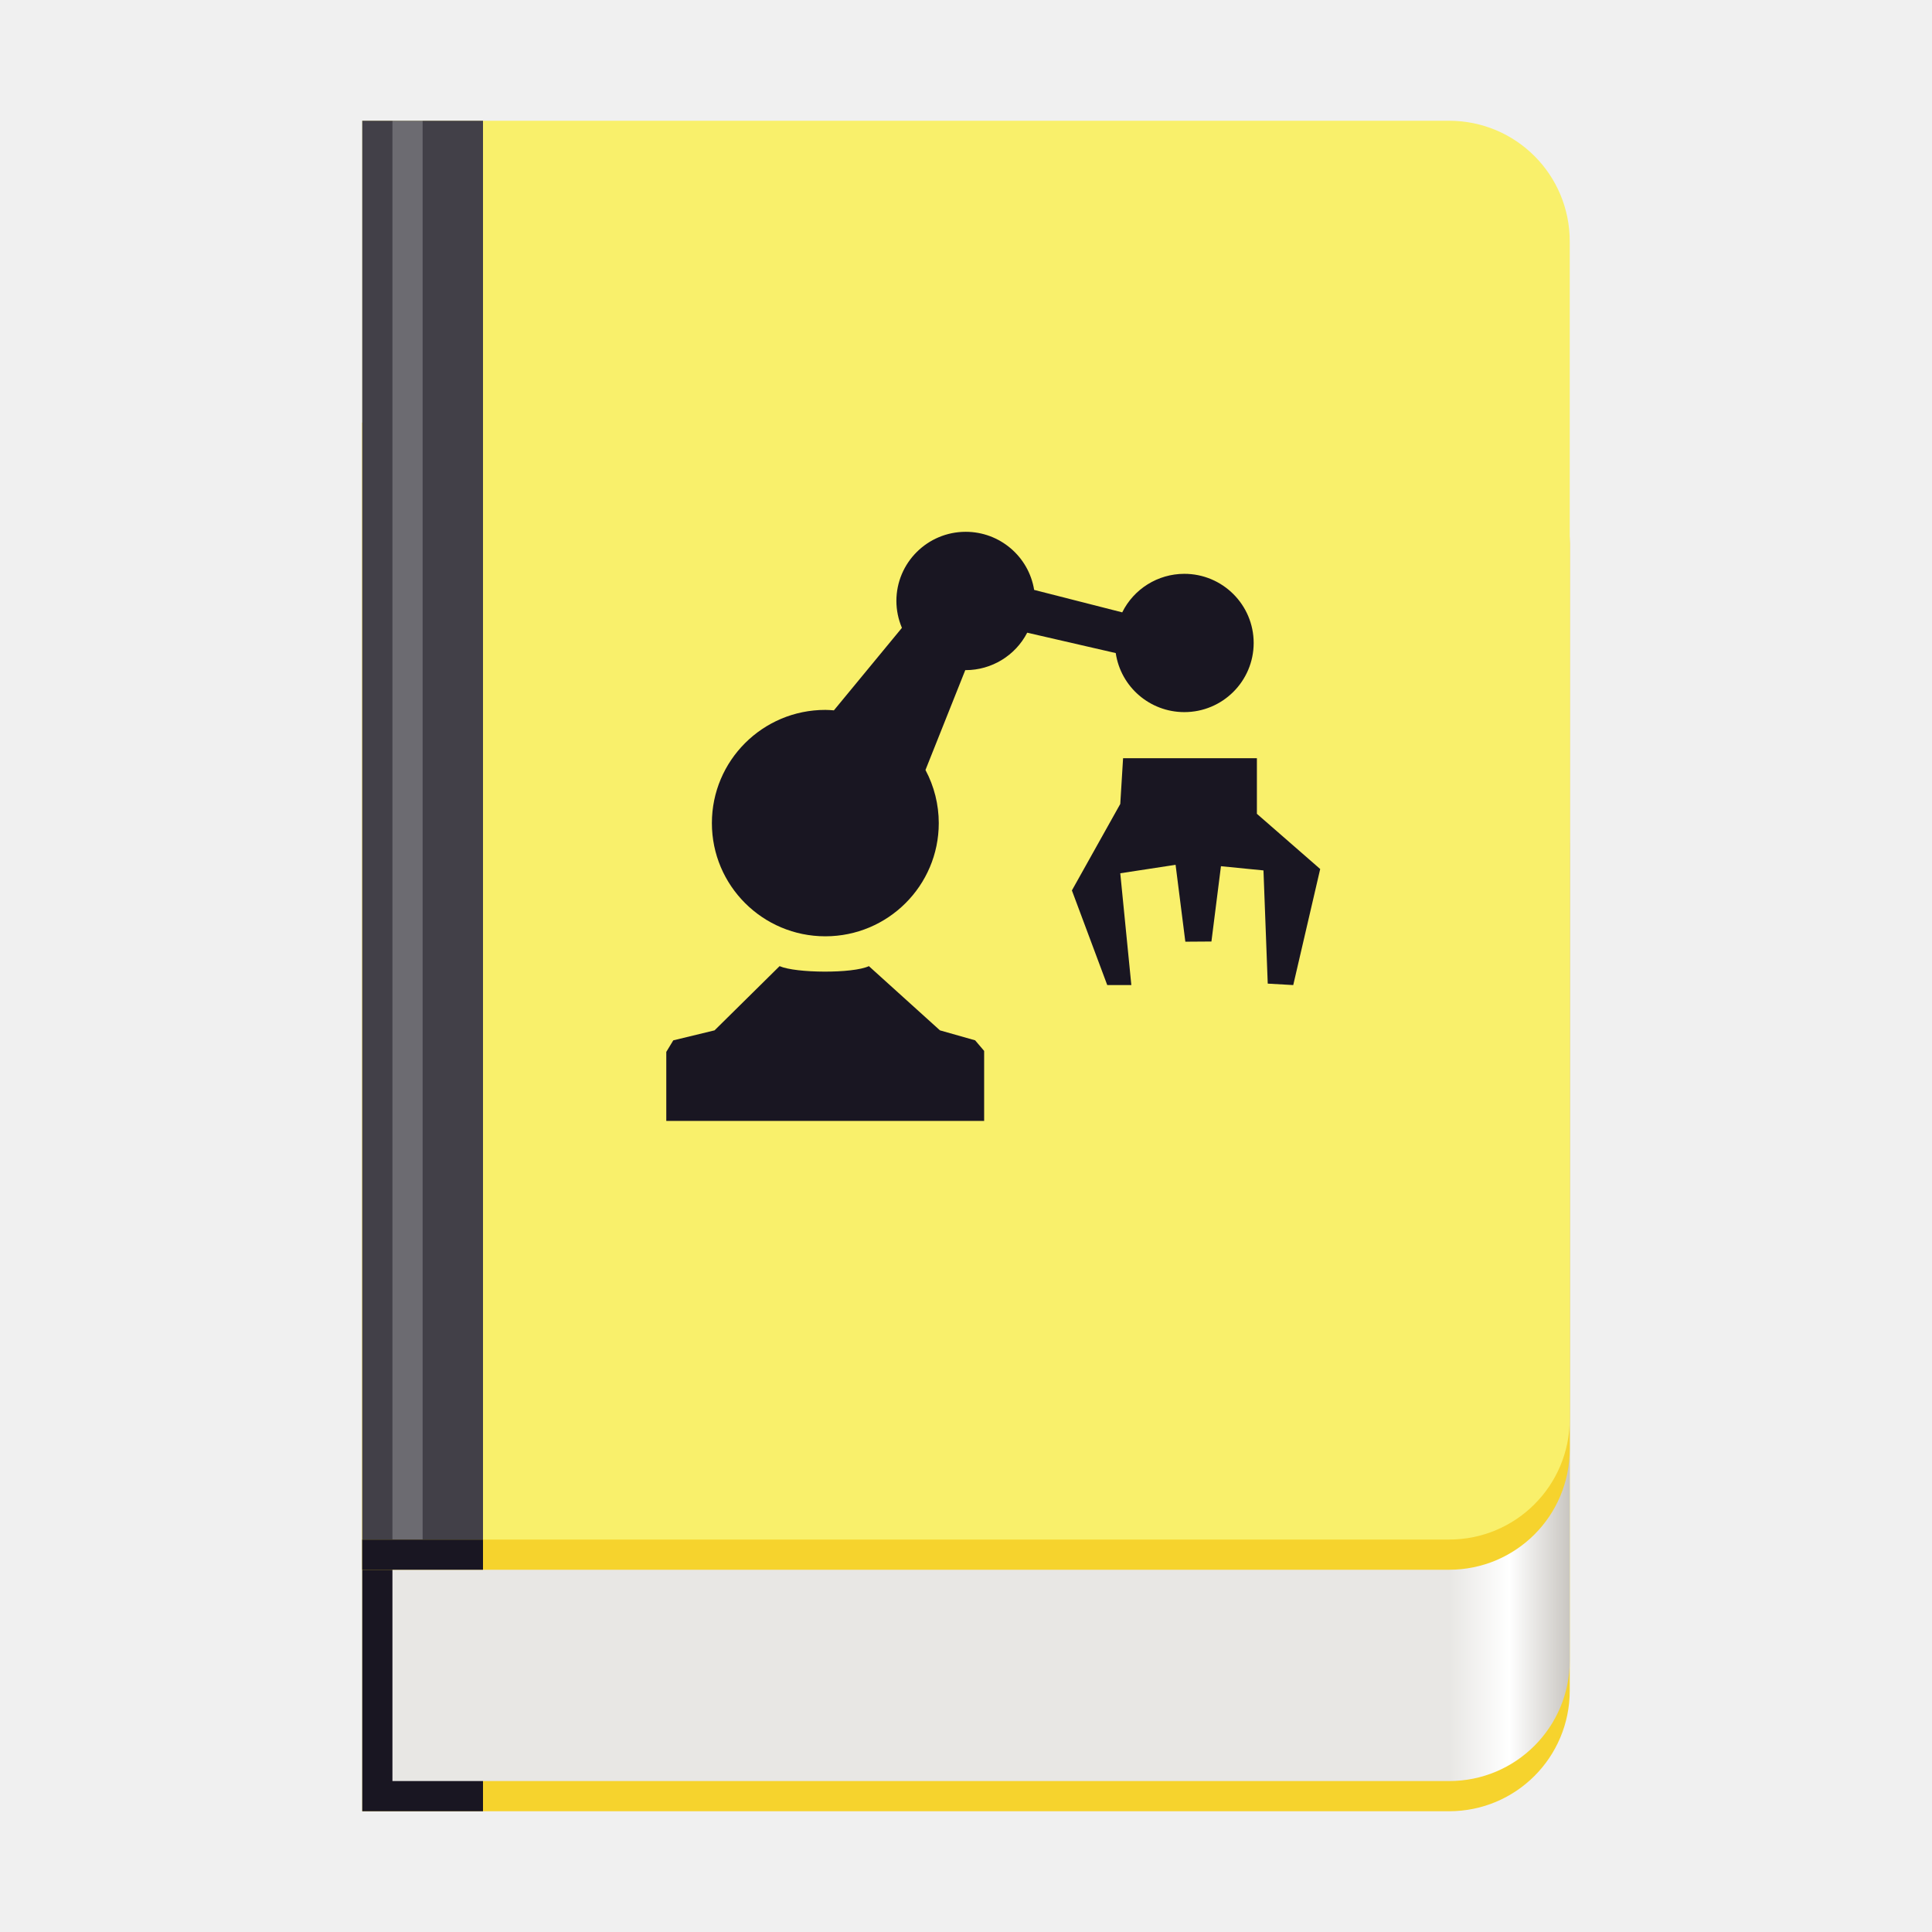
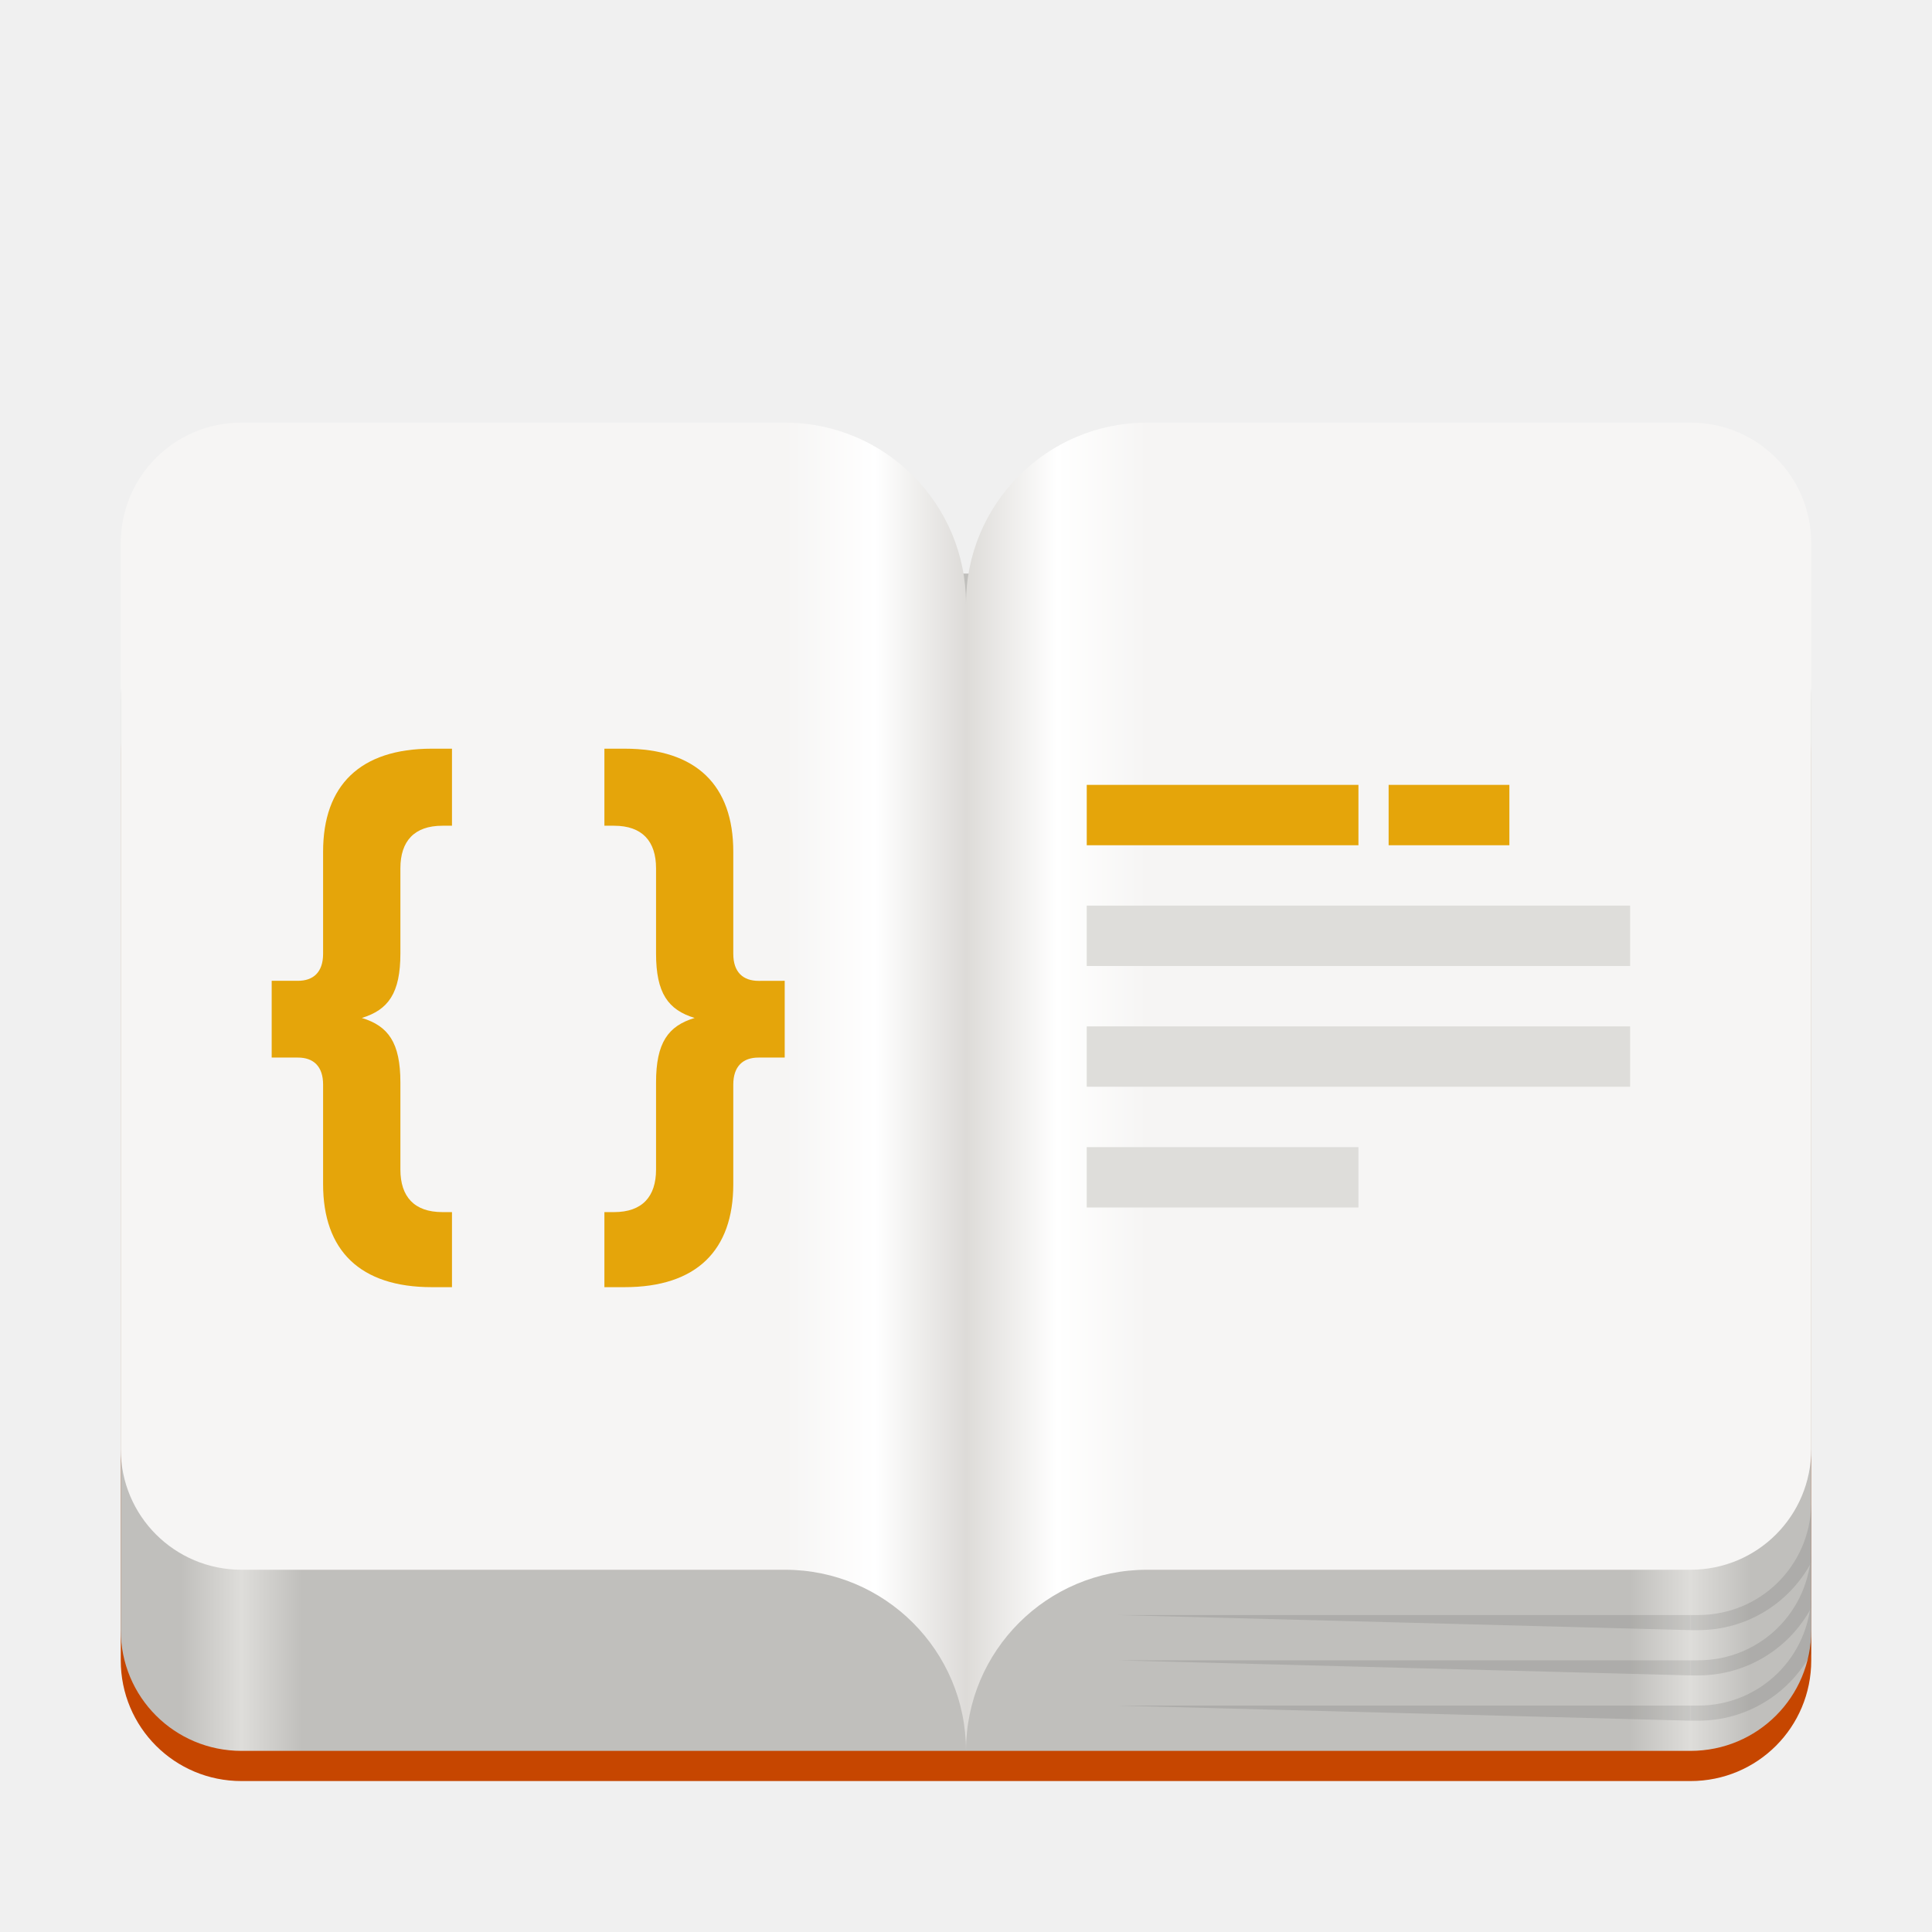
- <svg xmlns="http://www.w3.org/2000/svg" xmlns:xlink="http://www.w3.org/1999/xlink" viewBox="0 0 128 128" style="display:inline;enable-background:new" version="1.0" id="svg11300" height="128" width="128">
-   <defs id="defs3">
-     <linearGradient id="linearGradient1879">
-       <stop style="stop-color:#e8e7e4;stop-opacity:1" offset="0" id="stop1873" />
-       <stop id="stop1875" offset="0.5" style="stop-color:#ffffff;stop-opacity:1" />
-       <stop style="stop-color:#c9c6c1;stop-opacity:1" offset="1" id="stop1877" />
-     </linearGradient>
-     <linearGradient y2="120" x2="416" y1="120" x1="384" gradientTransform="matrix(0.25,0,0,0.25,6.9488522e-8,53)" gradientUnits="userSpaceOnUse" id="linearGradient1037" xlink:href="#linearGradient1879" />
-   </defs>
-   <path id="rect954-3-1" d="m 24,28 v 92 h 72 c 4.432,0 8,-3.568 8,-8 V 36 c 0,-4.432 -3.568,-8 -8,-8 z" style="display:inline;fill:#f6d32d;fill-opacity:1;stroke:none;stroke-width:6;stroke-linecap:butt;stroke-linejoin:miter;stroke-miterlimit:4;stroke-dasharray:none;stroke-dashoffset:0;stroke-opacity:1;marker:none;marker-start:none;marker-mid:none;marker-end:none;paint-order:normal;enable-background:new" />
-   <rect style="display:inline;fill:#191622;fill-opacity:1;stroke:none;stroke-width:6;stroke-linecap:butt;stroke-linejoin:miter;stroke-miterlimit:4;stroke-dasharray:none;stroke-dashoffset:0;stroke-opacity:1;marker:none;marker-start:none;marker-mid:none;marker-end:none;paint-order:normal;enable-background:new" id="rect968" width="8" height="18" x="24" y="102" />
-   <path id="rect954-3-6-2" d="m 26,48 v 70 h 70 c 4.432,0 8,-3.568 8,-8 V 56 c 0,-4.432 -3.568,-8 -8,-8 z" style="display:inline;fill:url(#linearGradient1037);fill-opacity:1;stroke:none;stroke-width:6;stroke-linecap:butt;stroke-linejoin:miter;stroke-miterlimit:4;stroke-dasharray:none;stroke-dashoffset:0;stroke-opacity:1;marker:none;marker-start:none;marker-mid:none;marker-end:none;paint-order:normal;enable-background:new" />
-   <path id="rect954-3-2-7" d="m 24,28 v 76 h 72 c 4.432,0 8,-3.568 8,-8 V 36 c 0,-4.432 -3.568,-8 -8,-8 z" style="display:inline;fill:#f6d32d;fill-opacity:1;stroke:none;stroke-width:6;stroke-linecap:butt;stroke-linejoin:miter;stroke-miterlimit:4;stroke-dasharray:none;stroke-dashoffset:0;stroke-opacity:1;marker:none;marker-start:none;marker-mid:none;marker-end:none;paint-order:normal;enable-background:new" />
-   <path id="rect954-3-2-9-0-3-0" d="m 24,8 v 94 h 72 c 4.432,0 8,-3.568 8,-8 V 16 c 0,-4.432 -3.568,-8 -8,-8 z" style="display:inline;fill:#f9f06b;fill-opacity:1;stroke:none;stroke-width:6;stroke-linecap:butt;stroke-linejoin:miter;stroke-miterlimit:4;stroke-dasharray:none;stroke-dashoffset:0;stroke-opacity:1;marker:none;marker-start:none;marker-mid:none;marker-end:none;paint-order:normal;enable-background:new" />
-   <rect style="display:inline;fill:#424048;fill-opacity:1;stroke:none;stroke-width:6;stroke-linecap:butt;stroke-linejoin:miter;stroke-miterlimit:4;stroke-dasharray:none;stroke-dashoffset:0;stroke-opacity:1;marker:none;marker-start:none;marker-mid:none;marker-end:none;paint-order:normal;enable-background:new" id="rect970" width="8" height="94" x="24" y="8" />
-   <path style="display:inline;opacity:0.223;fill:#ffffff;fill-opacity:1;stroke:none;stroke-width:6;stroke-linecap:butt;stroke-linejoin:miter;stroke-miterlimit:4;stroke-dasharray:none;stroke-dashoffset:0;stroke-opacity:1;marker:none;marker-start:none;marker-mid:none;marker-end:none;paint-order:normal;enable-background:new" d="m 26,8 h 2 v 94 h -2 z" id="rect1366-2-9" />
-   <g color="#000000" fill="#2e3436" id="g2" transform="matrix(3.006245,0,0,3,41.32943,29.2725)" style="fill:#191622;fill-opacity:1">
-     <path d="M 1.09,13.218 2,12.997 3.433,11.579 c 0.354,0.156 1.614,0.167 1.968,0 l 1.566,1.418 0.775,0.22 0.199,0.234 v 1.546 H 0.936 V 13.473 Z M 7.535,1.987 A 1.528,1.528 0 0 0 6.007,3.514 1.528,1.528 0 0 0 6.129,4.108 L 4.63,5.93 a 2.5,2.5 0 0 0 -0.189,-0.01 2.5,2.5 0 0 0 -2.5,2.5 2.5,2.5 0 0 0 2.5,2.5 2.5,2.5 0 0 0 2.5,-2.5 A 2.5,2.5 0 0 0 6.648,7.247 L 7.525,5.042 a 1.528,1.528 0 0 0 0.01,0 1.528,1.528 0 0 0 1.355,-0.827 l 1.951,0.45 a 1.528,1.528 0 0 0 1.51,1.304 1.528,1.528 0 0 0 1.53,-1.527 1.528,1.528 0 0 0 -1.53,-1.527 1.528,1.528 0 0 0 -1.367,0.851 L 9.043,3.27 A 1.528,1.528 0 0 0 7.535,1.987 Z" style="isolation:auto;mix-blend-mode:normal;fill:#191622;marker:none;fill-opacity:1" overflow="visible" id="path1" />
-     <path d="m 10.941,7.997 -1.066,1.91 0.779,2.09 h 0.531 l -0.244,-2.469 1.219,-0.187 0.215,1.698 0.575,-0.004 0.21,-1.663 0.937,0.093 0.094,2.5 0.562,0.032 0.594,-2.563 -1.395,-1.219 V 6.987 h -2.949 z" style="isolation:auto;mix-blend-mode:normal;fill:#191622;marker:none;fill-opacity:1" overflow="visible" id="path2" />
+ <svg xmlns="http://www.w3.org/2000/svg" xmlns:xlink="http://www.w3.org/1999/xlink" height="128px" viewBox="0 0 128 128" width="128px">
+   <filter id="a" height="100%" width="100%" x="0%" y="0%">
+     <feColorMatrix color-interpolation-filters="sRGB" values="0 0 0 0 1 0 0 0 0 1 0 0 0 0 1 0 0 0 1 0" />
+   </filter>
+   <linearGradient id="b" gradientUnits="userSpaceOnUse">
+     <stop offset="0" stop-color="#c0bfbc" />
+     <stop offset="0.846" stop-color="#c0bfbc" />
+     <stop offset="0.923" stop-color="#deddda" />
+     <stop offset="1" stop-color="#c0bfbc" />
+   </linearGradient>
+   <linearGradient id="c" x1="64" x2="116" xlink:href="#b" y1="77" y2="77" />
+   <linearGradient id="d" gradientTransform="matrix(-1 0 0 1 128 -170)" x1="64" x2="116" xlink:href="#b" y1="247" y2="247" />
+   <linearGradient id="e" gradientUnits="userSpaceOnUse">
+     <stop offset="0" stop-color="#f6f5f4" />
+     <stop offset="0.5" stop-color="#ffffff" />
+     <stop offset="1" stop-color="#dddbd8" />
+   </linearGradient>
+   <linearGradient id="f" gradientTransform="matrix(-0.25 0 0 0.25 168 27)" x1="368" x2="416" xlink:href="#e" y1="116" y2="116" />
+   <mask id="g">
+     <g filter="url(#a)">
+       <rect fill-opacity="0.1" height="153.6" width="153.6" x="-12.8" y="-12.8" />
+     </g>
+   </mask>
+   <clipPath id="h">
+     <rect height="152" width="192" />
+   </clipPath>
+   <linearGradient id="i" x1="52" x2="64" xlink:href="#e" y1="56" y2="56" />
+   <path d="m 16 42 c -4.434 0 -8 3.566 -8 8 v 60 c 0 4.434 3.566 8 8 8 h 96 c 4.434 0 8 -3.566 8 -8 v -60 c 0 -4.434 -3.566 -8 -8 -8 z m 0 0" fill="#c64600" />
+   <path d="m 64 38 v 78 h 48 c 4.434 0 8 -3.566 8 -8 v -61.645 c 0 -4.434 -3.566 -8 -8 -8 z m 0 0" fill="url(#c)" />
+   <path d="m 64 38 v 78 h -48 c -4.434 0 -8 -3.566 -8 -8 v -61.645 c 0 -4.434 3.566 -8 8 -8 z m 0 0" fill="url(#d)" />
+   <path d="m 112 28 c 4.434 0 8 3.566 8 8 v 60 c 0 4.434 -3.566 8 -8 8 h -36 c -6.629 0 -12 5.371 -12 12 v -76 c 0 -6.629 5.371 -12 12 -12 z m 0 0" fill="url(#f)" />
+   <g mask="url(#g)">
+     <g clip-path="url(#h)" transform="matrix(1 0 0 1 -8 -16)">
+       <path d="m 128 118.656 c -0.082 4.09 -3.379 7.344 -7.492 7.344 h -0.5 v 1 h 0.5 c 3.246 0 6.059 -1.812 7.492 -4.48 z m -46 7.344 l 38 1 v -1 z m 0 0" />
+       <path d="m 128 121.656 c -0.082 4.09 -3.379 7.344 -7.492 7.344 h -0.5 v 1 h 0.5 c 3.223 0 6.023 -1.789 7.465 -4.426 c 0.012 -0.191 0.027 -0.383 0.027 -0.574 z m -46 7.344 l 38 1 v -1 z m 0 0" />
+       <path d="m 128 115.656 c -0.082 4.09 -3.379 7.344 -7.492 7.344 h -0.5 v 1 h 0.5 c 3.246 0 6.059 -1.812 7.492 -4.48 z m -46 7.344 l 38 1 v -1 z m 0 0" />
+     </g>
  </g>
-   <rect style="fill:#191622;fill-opacity:1;stroke:none;stroke-width:6;stroke-linecap:butt;stroke-linejoin:miter;stroke-miterlimit:4;stroke-dasharray:none;stroke-dashoffset:0;stroke-opacity:1;marker:none;marker-start:none;marker-mid:none;marker-end:none;paint-order:normal" id="rect963" width="8" height="2" x="24" y="102" />
+   <path d="m 72 52 h 18 v 4 h -18 z m 0 0" fill="#e5a50a" />
+   <path d="m 72 60 h 36 v 4 h -36 z m 0 0" fill="#deddda" />
+   <path d="m 72 68 h 36 v 4 h -36 z m 0 0" fill="#deddda" />
+   <path d="m 72 76 h 18 v 4 h -18 z m 0 0" fill="#deddda" />
+   <path d="m 16 28 c -4.434 0 -8 3.566 -8 8 v 60 c 0 4.434 3.566 8 8 8 h 36 c 6.629 0 12 5.371 12 12 v -76 c 0 -6.629 -5.371 -12 -12 -12 z m 0 0" fill="url(#i)" />
+   <g fill="#e5a50a">
+     <path d="m 92 52 h 8 v 4 h -8 z m 0 0" />
+     <path d="m 29.945 49.602 v 5.105 h -0.637 c -1.867 0 -2.781 1.027 -2.781 2.82 v 5.645 c 0 2.629 -0.801 3.734 -2.555 4.27 c 1.754 0.531 2.555 1.637 2.555 4.27 v 5.773 c 0 1.793 0.914 2.82 2.781 2.82 h 0.637 v 4.973 h -1.336 c -4.762 0 -7.203 -2.438 -7.203 -6.82 v -6.598 c 0 -1.223 -0.648 -1.797 -1.676 -1.793 h -1.73 v -5.086 h 1.73 c 1.027 0.004 1.676 -0.57 1.676 -1.789 v -6.766 c 0 -4.383 2.441 -6.824 7.203 -6.824 z m 0 0" />
+     <path d="m 40.043 49.602 v 5.105 h 0.641 c 1.867 0 2.781 1.027 2.781 2.82 v 5.645 c 0 2.629 0.801 3.734 2.555 4.27 c -1.754 0.531 -2.555 1.637 -2.555 4.27 v 5.773 c 0 1.793 -0.914 2.82 -2.781 2.82 h -0.641 v 4.973 h 1.336 c 4.766 0 7.203 -2.438 7.203 -6.82 v -6.598 c 0 -1.223 0.648 -1.797 1.68 -1.793 h 1.727 v -5.086 l -1.727 0.004 c -1.031 0 -1.68 -0.574 -1.68 -1.793 v -6.766 c 0 -4.383 -2.438 -6.824 -7.203 -6.824 z m 0 0" />
+   </g>
</svg>
